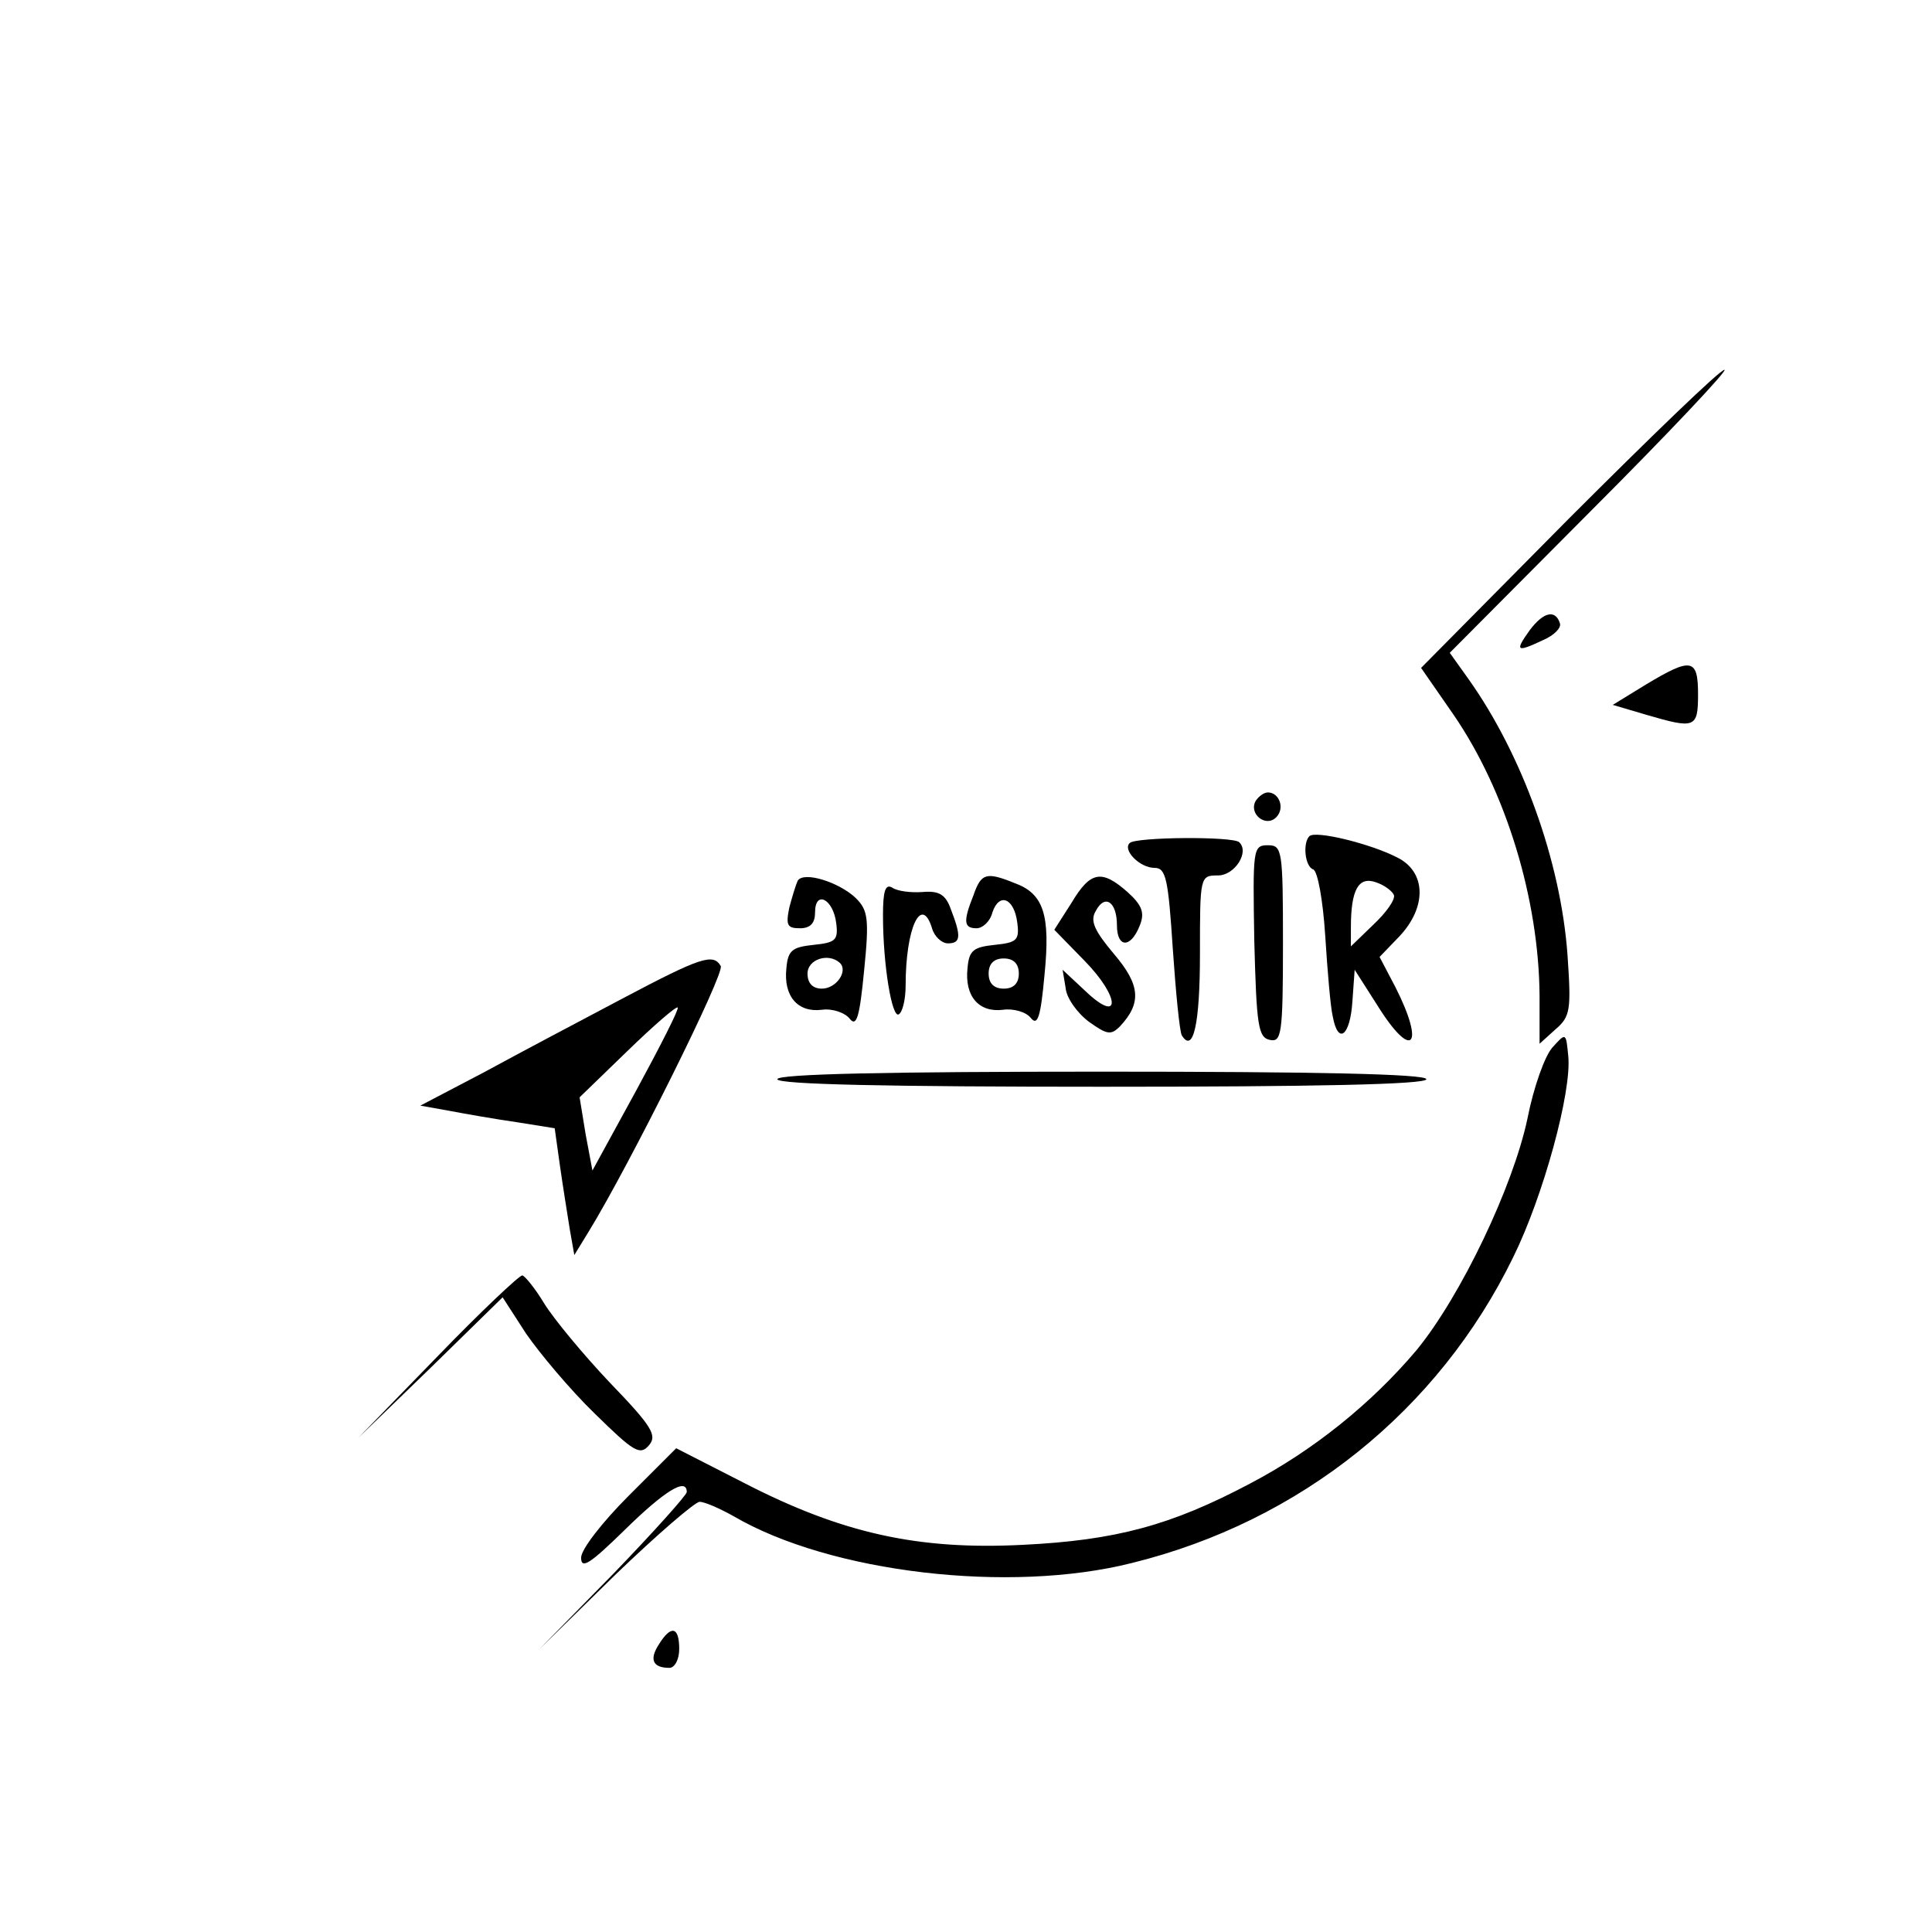
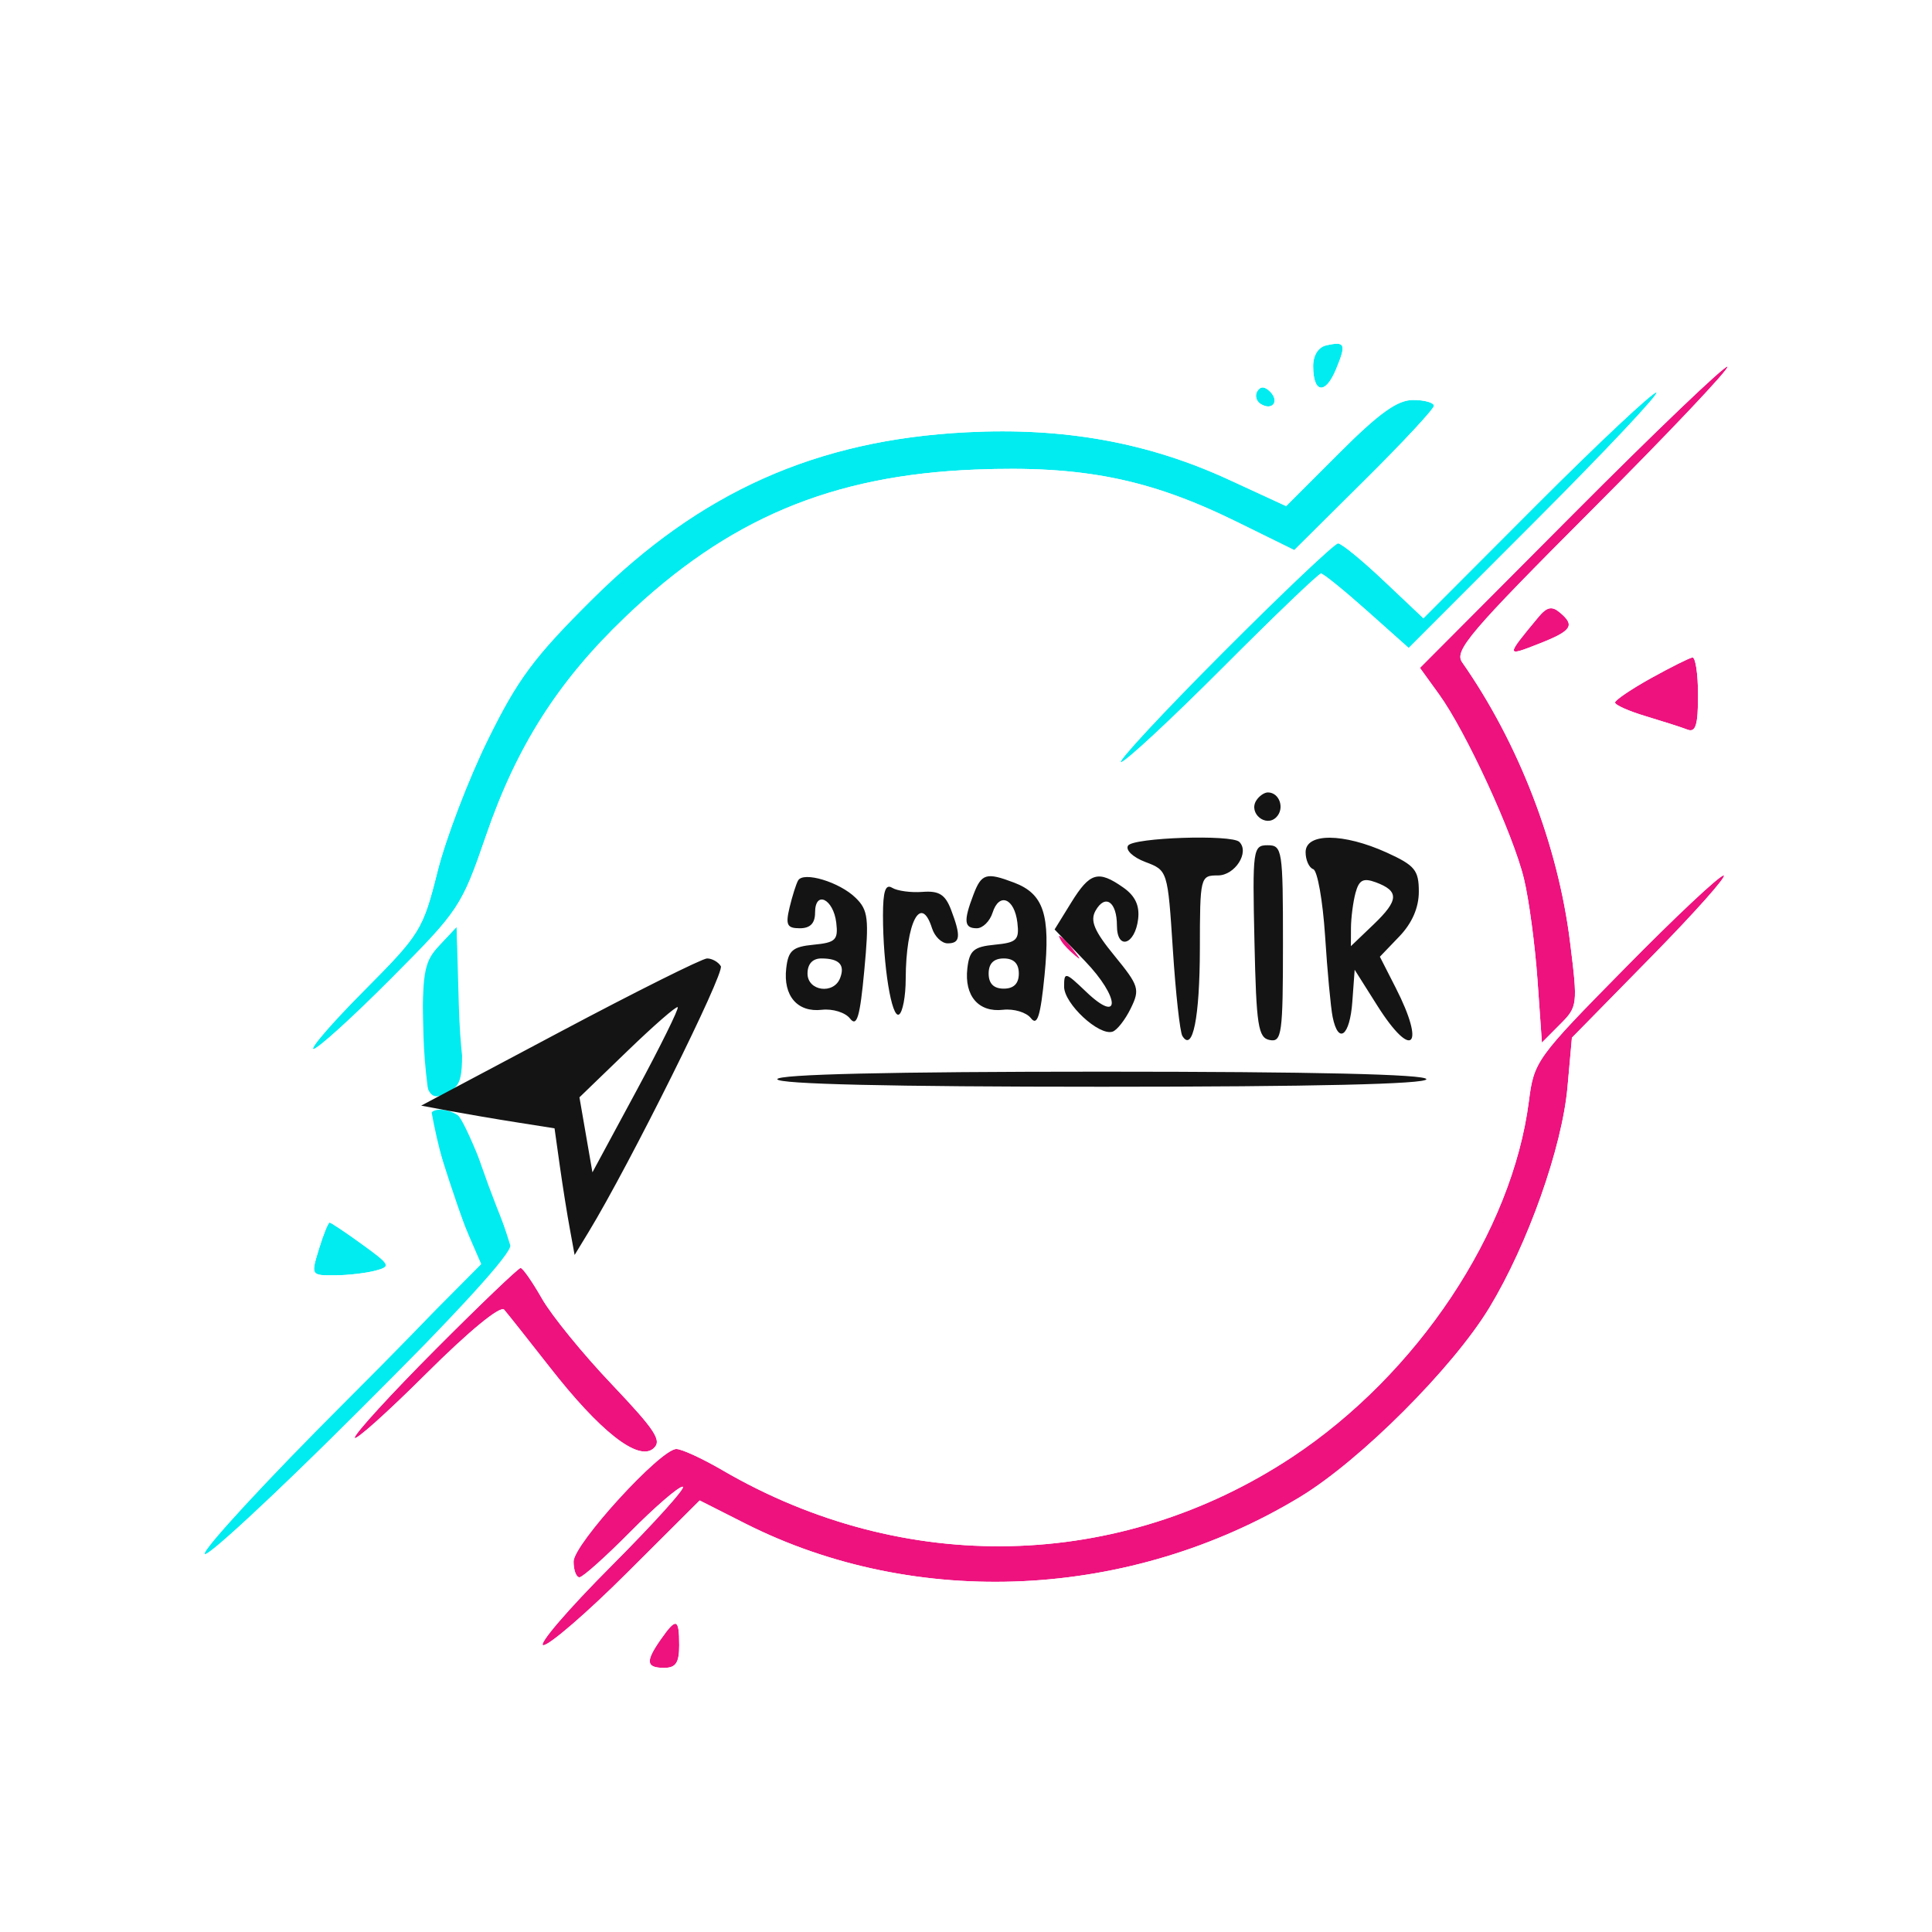
- <svg xmlns="http://www.w3.org/2000/svg" version="1.0" width="256pt" height="256pt" viewBox="0 0 256 256" preserveAspectRatio="xMidYMid meet">
-   <g transform="translate(0,256) scale(0.1,-0.1)" fill="#000000" stroke="none">
-     <path d="M2079 1873 l-196 -198 43 -62 c70 -102 113 -245 114 -372 l0 -64 21 19 c20 17 21 26 16 99 -9 124 -60 265 -131 365 l-25 35 187 188 c103 103 182 187 177 187 -6 0 -98 -89 -206 -197z" />
-     <path d="M2027 1725 c-20 -28 -18 -30 18 -13 14 6 24 16 22 22 -6 19 -22 15 -40 -9z" />
-     <path d="M2181 1653 l-44 -27 44 -13 c65 -19 69 -18 69 27 0 48 -9 49 -69 13z" />
-     <path d="M1664 1499 c-10 -17 13 -36 27 -22 12 12 4 33 -11 33 -5 0 -12 -5 -16 -11z" />
-     <path d="M1735 1452 c-9 -9 -6 -40 5 -44 6 -2 13 -41 16 -88 3 -47 7 -95 10 -107 7 -38 23 -26 26 20 l3 42 30 -47 c46 -74 64 -55 24 24 l-21 40 26 27 c37 39 36 86 -3 105 -35 18 -108 36 -116 28z m112 -78 c2 -6 -10 -23 -27 -39 l-30 -29 0 25 c0 50 10 68 33 60 12 -4 22 -12 24 -17z" />
-     <path d="M1497 1443 c-10 -9 13 -33 33 -33 15 0 18 -15 24 -107 4 -58 9 -110 12 -115 15 -24 24 14 24 108 0 103 0 104 24 104 22 0 42 31 28 44 -8 8 -137 7 -145 -1z" />
-     <path d="M1662 1313 c3 -112 5 -128 21 -131 15 -3 17 8 17 127 0 125 -1 131 -20 131 -20 0 -20 -5 -18 -127z" />
-     <path d="M1057 1393 c-2 -4 -7 -20 -11 -35 -5 -24 -3 -28 14 -28 14 0 20 7 20 21 0 30 24 18 28 -14 3 -23 -1 -26 -30 -29 -28 -3 -34 -7 -36 -31 -4 -37 15 -59 47 -55 14 2 31 -4 37 -12 9 -11 13 2 19 64 7 69 5 80 -11 96 -22 21 -69 36 -77 23z m56 -109 c11 -11 -5 -34 -24 -34 -12 0 -19 7 -19 20 0 19 28 28 43 14z" />
-     <path d="M1290 1374 c-14 -35 -13 -44 4 -44 8 0 18 9 21 21 9 27 29 19 33 -14 3 -23 -1 -26 -30 -29 -28 -3 -34 -7 -36 -31 -4 -37 15 -59 47 -55 14 2 31 -3 37 -11 9 -11 13 2 18 57 8 80 -1 108 -40 122 -37 15 -44 13 -54 -16z m60 -104 c0 -13 -7 -20 -20 -20 -13 0 -20 7 -20 20 0 13 7 20 20 20 13 0 20 -7 20 -20z" />
-     <path d="M1420 1364 l-23 -36 40 -41 c48 -49 48 -85 1 -40 l-30 28 4 -24 c1 -13 15 -33 31 -45 24 -17 29 -18 41 -6 29 31 27 55 -8 96 -26 31 -32 44 -24 57 12 23 28 12 28 -19 0 -30 18 -31 30 -1 7 17 4 27 -16 45 -34 30 -49 28 -74 -14z" />
-     <path d="M1170 1347 c0 -66 12 -137 21 -131 5 3 9 20 9 38 0 77 21 121 35 76 3 -11 13 -20 21 -20 17 0 18 9 4 45 -7 20 -16 25 -38 23 -15 -1 -33 1 -40 6 -9 5 -12 -5 -12 -37z" />
-     <path d="M825 1237 c-55 -29 -138 -73 -184 -98 l-84 -44 39 -7 c21 -4 61 -11 89 -15 l50 -8 7 -50 c4 -28 10 -65 13 -84 l6 -34 19 31 c54 88 181 343 175 352 -10 17 -26 12 -130 -43z m18 -122 l-58 -106 -9 48 -8 49 63 61 c35 34 65 60 67 58 2 -2 -23 -51 -55 -110z" />
-     <path d="M2057 1172 c-10 -11 -25 -53 -33 -94 -19 -90 -88 -235 -147 -307 -60 -71 -137 -133 -221 -177 -104 -55 -177 -75 -301 -81 -138 -7 -239 15 -369 82 l-90 46 -63 -63 c-35 -35 -63 -71 -63 -82 0 -16 12 -8 58 37 52 51 82 70 82 50 0 -4 -44 -53 -97 -108 l-98 -100 100 98 c55 53 106 97 112 97 7 0 27 -9 45 -19 128 -75 366 -103 528 -62 223 55 406 202 505 405 40 81 78 220 73 267 -3 31 -3 31 -21 11z" />
-     <path d="M1030 1130 c0 -7 150 -10 430 -10 280 0 430 3 430 10 0 7 -150 10 -430 10 -280 0 -430 -3 -430 -10z" />
-     <path d="M580 763 l-105 -108 96 93 95 93 31 -48 c18 -26 58 -74 91 -106 52 -51 60 -56 72 -42 11 13 4 25 -52 83 -35 37 -74 84 -87 105 -12 20 -26 37 -29 37 -4 0 -55 -48 -112 -107z" />
-     <path d="M873 381 c-13 -20 -8 -31 14 -31 7 0 13 11 13 25 0 30 -11 32 -27 6z" />
+ <svg xmlns="http://www.w3.org/2000/svg" width="100px" height="100px" viewBox="0 0 100 100" version="1.1">
+   <g id="surface1">
+     <path style=" stroke:none;fill-rule:evenodd;fill:rgb(0%,92.549%,94.118%);fill-opacity:1;" d="M 68.652 17.875 C 68.238 17.965 67.969 18.387 67.969 18.949 C 67.969 20.355 68.598 20.445 69.148 19.125 C 69.695 17.805 69.633 17.656 68.652 17.875 M 65.078 20.25 C 64.941 20.469 65.023 20.766 65.254 20.91 C 65.855 21.281 66.242 20.773 65.742 20.273 C 65.461 19.992 65.242 19.984 65.078 20.25 M 79.508 26.156 L 73.676 32 L 71.625 30.062 C 70.5 28.996 69.434 28.125 69.258 28.125 C 69.078 28.125 66.391 30.672 63.281 33.789 C 60.172 36.906 57.805 39.453 58.02 39.453 C 58.234 39.453 60.602 37.254 63.281 34.57 C 65.961 31.883 68.25 29.688 68.375 29.688 C 68.496 29.688 69.566 30.555 70.754 31.613 L 72.914 33.539 L 79.52 26.926 C 83.152 23.289 85.949 20.312 85.734 20.312 C 85.52 20.312 82.719 22.941 79.508 26.156 M 69.316 23.449 L 66.57 26.195 L 63.648 24.848 C 59.438 22.902 55.094 22.113 50.02 22.375 C 42.25 22.773 36.238 25.461 30.633 31.039 C 27.633 34.02 26.797 35.148 25.254 38.281 C 24.25 40.32 23.074 43.398 22.645 45.117 C 21.887 48.133 21.75 48.352 18.848 51.27 C 17.191 52.934 16.016 54.297 16.227 54.297 C 16.441 54.297 18.246 52.66 20.238 50.66 C 23.766 47.117 23.891 46.93 25.156 43.254 C 26.738 38.641 28.879 35.277 32.336 31.965 C 37.648 26.871 43.031 24.598 50.48 24.305 C 56 24.086 59.461 24.773 63.98 26.992 L 66.992 28.473 L 70.605 24.887 C 72.594 22.918 74.219 21.168 74.219 21.004 C 74.219 20.84 73.734 20.703 73.141 20.703 C 72.328 20.703 71.391 21.375 69.316 23.449 M 22.754 48.918 C 21.992 49.727 21.875 50.273 21.883 52.953 C 21.887 56.574 22.117 57.168 23.246 56.508 C 23.965 56.09 24.008 55.75 23.828 52.016 L 23.633 47.98 L 22.754 48.918 M 22.266 57.762 C 22.266 58.254 24.176 64.031 24.598 64.82 C 24.887 65.359 23.598 66.84 17.75 72.68 C 13.789 76.637 10.547 80.141 10.547 80.461 C 10.547 80.785 14.156 77.445 18.57 73.043 C 23.68 67.945 26.527 64.828 26.41 64.453 C 25.566 61.715 24.047 57.953 23.688 57.719 C 23.074 57.324 22.266 57.352 22.266 57.762 M 16.508 64.648 C 16.09 66.012 16.094 66.016 17.32 66.012 C 18 66.008 18.949 65.898 19.43 65.77 C 20.254 65.551 20.211 65.469 18.75 64.41 C 17.895 63.789 17.133 63.281 17.062 63.281 C 16.988 63.281 16.738 63.895 16.508 64.648 " />
+     <path style=" stroke:none;fill-rule:evenodd;fill:rgb(93.333%,7.059%,49.804%);fill-opacity:1;" d="M 81.359 26.676 L 73.496 34.57 L 74.484 35.938 C 75.871 37.852 78.324 43.18 78.879 45.484 C 79.137 46.547 79.449 48.887 79.578 50.688 L 79.809 53.965 L 80.742 53.027 C 81.66 52.113 81.672 52.016 81.266 48.758 C 80.641 43.734 78.613 38.473 75.68 34.277 C 75.258 33.68 76.082 32.715 82.406 26.383 C 86.371 22.414 89.523 19.082 89.418 18.973 C 89.309 18.867 85.684 22.332 81.359 26.676 M 79.633 31.934 C 77.926 33.992 77.926 34 79.656 33.32 C 81.367 32.648 81.547 32.375 80.723 31.691 C 80.324 31.359 80.062 31.418 79.633 31.934 M 85.449 35.105 C 84.43 35.672 83.594 36.238 83.594 36.363 C 83.594 36.492 84.316 36.812 85.195 37.074 C 86.078 37.34 87.047 37.648 87.344 37.766 C 87.77 37.926 87.891 37.527 87.891 35.98 C 87.891 34.883 87.758 34.004 87.598 34.031 C 87.438 34.055 86.469 34.539 85.449 35.105 M 84.117 50.098 C 79.508 54.773 79.398 54.93 79.133 57.008 C 78.266 63.762 73.367 71.125 66.879 75.418 C 57.941 81.324 46.793 81.578 37.387 76.094 C 36.355 75.492 35.285 75 35.008 75 C 34.184 75 29.688 79.926 29.688 80.824 C 29.688 81.273 29.824 81.641 29.992 81.641 C 30.16 81.641 31.34 80.586 32.617 79.297 C 33.895 78.008 35.113 76.953 35.332 76.953 C 35.551 76.953 33.891 78.797 31.641 81.055 C 29.391 83.309 27.809 85.156 28.125 85.156 C 28.438 85.156 30.391 83.473 32.457 81.41 L 36.215 77.664 L 38.586 78.863 C 47.438 83.328 58.508 82.797 67.289 77.484 C 70.414 75.59 75.199 70.805 77.094 67.68 C 79.086 64.387 80.852 59.398 81.133 56.277 L 81.363 53.711 L 85.484 49.512 C 87.75 47.203 89.43 45.312 89.215 45.312 C 89 45.312 86.707 47.465 84.117 50.098 M 54.688 48.586 C 54.688 48.664 54.996 48.973 55.371 49.27 C 55.992 49.754 56.004 49.742 55.52 49.121 C 55.008 48.469 54.688 48.266 54.688 48.586 M 22.551 69.832 C 20.246 72.145 18.359 74.207 18.359 74.414 C 18.359 74.621 20.027 73.129 22.062 71.102 C 24.281 68.891 25.902 67.562 26.094 67.789 C 26.273 67.996 27.328 69.328 28.438 70.746 C 31.035 74.078 33.016 75.641 33.809 74.984 C 34.289 74.582 33.957 74.066 31.672 71.656 C 30.18 70.09 28.555 68.094 28.055 67.219 C 27.555 66.344 27.059 65.629 26.945 65.629 C 26.836 65.625 24.859 67.516 22.551 69.832 M 34.203 84.852 C 33.398 86 33.434 86.328 34.375 86.328 C 34.984 86.328 35.156 86.066 35.156 85.156 C 35.156 83.758 35.004 83.707 34.203 84.852 " />
+     <path style=" stroke:none;fill-rule:evenodd;fill:rgb(100%,100%,100%);fill-opacity:1;" d="M 0 50 L 0 100.004 L 50.098 99.902 L 100.195 99.805 L 100.293 49.902 L 100.395 0 L 0 0 L 0 50 M 0.191 50.195 C 0.191 77.695 0.234 88.887 0.293 75.066 C 0.352 61.246 0.352 38.746 0.293 25.066 C 0.234 11.387 0.191 22.695 0.191 50.195 M 68.652 17.875 C 68.238 17.965 67.969 18.387 67.969 18.949 C 67.969 20.355 68.598 20.445 69.148 19.125 C 69.695 17.805 69.633 17.656 68.652 17.875 M 81.359 26.676 L 73.496 34.57 L 74.484 35.938 C 75.871 37.852 78.324 43.18 78.879 45.484 C 79.137 46.547 79.449 48.887 79.578 50.688 L 79.809 53.965 L 80.742 53.027 C 81.66 52.113 81.672 52.016 81.266 48.758 C 80.641 43.734 78.613 38.473 75.68 34.277 C 75.258 33.68 76.082 32.715 82.406 26.383 C 86.371 22.414 89.523 19.082 89.418 18.973 C 89.309 18.867 85.684 22.332 81.359 26.676 M 65.078 20.25 C 64.941 20.469 65.023 20.766 65.254 20.91 C 65.855 21.281 66.242 20.773 65.742 20.273 C 65.461 19.992 65.242 19.984 65.078 20.25 M 79.508 26.156 L 73.676 32 L 71.625 30.062 C 70.5 28.996 69.434 28.125 69.258 28.125 C 69.078 28.125 66.391 30.672 63.281 33.789 C 60.172 36.906 57.805 39.453 58.02 39.453 C 58.234 39.453 60.602 37.254 63.281 34.57 C 65.961 31.883 68.25 29.688 68.375 29.688 C 68.496 29.688 69.566 30.555 70.754 31.613 L 72.914 33.539 L 79.52 26.926 C 83.152 23.289 85.949 20.312 85.734 20.312 C 85.52 20.312 82.719 22.941 79.508 26.156 M 69.316 23.449 L 66.57 26.195 L 63.648 24.848 C 59.438 22.902 55.094 22.113 50.02 22.375 C 42.25 22.773 36.238 25.461 30.633 31.039 C 27.633 34.02 26.797 35.148 25.254 38.281 C 24.25 40.32 23.074 43.398 22.645 45.117 C 21.887 48.133 21.75 48.352 18.848 51.27 C 17.191 52.934 16.016 54.297 16.227 54.297 C 16.441 54.297 18.246 52.66 20.238 50.66 C 23.766 47.117 23.891 46.93 25.156 43.254 C 26.738 38.641 28.879 35.277 32.336 31.965 C 37.648 26.871 43.031 24.598 50.48 24.305 C 56 24.086 59.461 24.773 63.98 26.992 L 66.992 28.473 L 70.605 24.887 C 72.594 22.918 74.219 21.168 74.219 21.004 C 74.219 20.84 73.734 20.703 73.141 20.703 C 72.328 20.703 71.391 21.375 69.316 23.449 M 79.633 31.934 C 77.926 33.992 77.926 34 79.656 33.32 C 81.367 32.648 81.547 32.375 80.723 31.691 C 80.324 31.359 80.062 31.418 79.633 31.934 M 85.449 35.105 C 84.43 35.672 83.594 36.238 83.594 36.363 C 83.594 36.492 84.316 36.812 85.195 37.074 C 86.078 37.34 87.047 37.648 87.344 37.766 C 87.77 37.926 87.891 37.527 87.891 35.98 C 87.891 34.883 87.758 34.004 87.598 34.031 C 87.438 34.055 86.469 34.539 85.449 35.105 M 65.113 41.27 C 64.559 41.82 64.871 42.578 65.652 42.578 C 66.199 42.578 66.422 42.367 66.336 41.926 C 66.199 41.207 65.531 40.848 65.113 41.27 M 67.793 43.273 C 67.43 43.637 67.555 44.848 67.969 44.988 C 68.184 45.059 68.492 46.949 68.652 49.188 C 68.836 51.754 69.117 53.312 69.41 53.41 C 69.711 53.512 69.918 52.969 69.996 51.879 L 70.117 50.195 L 71.289 52.051 C 73.09 54.902 73.809 54.191 72.234 51.113 L 71.422 49.52 L 72.43 48.469 C 73.867 46.973 73.809 45.133 72.305 44.355 C 70.957 43.66 68.094 42.973 67.793 43.273 M 58.203 43.953 C 58.203 44.297 58.676 44.645 59.32 44.773 L 60.438 44.996 L 60.703 49.125 C 60.852 51.395 61.062 53.402 61.176 53.586 C 61.773 54.551 62.109 53.035 62.109 49.391 C 62.109 45.352 62.117 45.312 63.043 45.312 C 63.973 45.312 64.656 44.395 64.234 43.715 C 64.117 43.52 62.707 43.359 61.109 43.359 C 58.766 43.359 58.203 43.477 58.203 43.953 M 65.113 43.613 C 64.965 43.758 64.844 46.137 64.844 48.895 C 64.844 53.672 64.883 53.906 65.637 53.906 C 66.398 53.906 66.426 53.707 66.32 48.762 C 66.219 43.977 65.938 42.785 65.113 43.613 M 41.008 46.312 C 40.457 47.754 40.527 48.047 41.406 48.047 C 41.938 48.047 42.188 47.785 42.188 47.234 C 42.188 46.066 43.137 46.523 43.285 47.758 C 43.391 48.652 43.25 48.789 42.113 48.898 C 41.023 49.004 40.801 49.195 40.695 50.121 C 40.531 51.539 41.223 52.344 42.602 52.344 C 43.207 52.344 43.844 52.562 44.012 52.832 C 44.367 53.406 44.863 51.023 44.898 48.562 C 44.918 47.25 44.719 46.773 43.891 46.121 C 42.496 45.023 41.469 45.094 41.008 46.312 M 50.383 46.312 C 49.832 47.758 49.902 48.047 50.805 48.047 C 51.246 48.047 51.523 47.906 51.414 47.734 C 51.105 47.234 51.824 46.359 52.301 46.652 C 52.539 46.801 52.734 47.34 52.734 47.852 C 52.734 48.613 52.508 48.801 51.465 48.902 C 50.398 49.004 50.176 49.199 50.07 50.121 C 49.906 51.539 50.598 52.344 51.977 52.344 C 52.582 52.344 53.219 52.562 53.391 52.832 C 53.715 53.344 54.215 50.887 54.27 48.516 C 54.324 45.98 51.184 44.203 50.383 46.312 M 55.465 46.582 C 54.41 48.309 54.461 48.516 56.234 49.941 C 57.254 50.762 57.703 51.391 57.551 51.789 C 57.363 52.281 57.109 52.191 56.164 51.293 L 55.008 50.195 L 55.141 51.133 C 55.215 51.648 55.77 52.438 56.379 52.891 L 57.488 53.711 L 58.234 52.789 C 59.254 51.535 59.191 51.164 57.656 49.367 C 56.625 48.164 56.41 47.664 56.703 47.141 C 57.195 46.262 57.812 46.668 57.812 47.875 C 57.812 49.07 58.504 49.117 58.969 47.949 C 59.25 47.246 59.125 46.895 58.348 46.191 C 57.031 44.996 56.379 45.086 55.465 46.582 M 70.156 46.578 C 69.699 48.875 69.883 49.094 71.117 47.734 C 72.355 46.375 72.359 45.922 71.141 45.602 C 70.555 45.449 70.34 45.664 70.156 46.578 M 84.117 50.098 C 79.508 54.773 79.398 54.93 79.133 57.008 C 78.266 63.762 73.367 71.125 66.879 75.418 C 57.941 81.324 46.793 81.578 37.387 76.094 C 36.355 75.492 35.285 75 35.008 75 C 34.184 75 29.688 79.926 29.688 80.824 C 29.688 81.273 29.824 81.641 29.992 81.641 C 30.16 81.641 31.34 80.586 32.617 79.297 C 33.895 78.008 35.113 76.953 35.332 76.953 C 35.551 76.953 33.891 78.797 31.641 81.055 C 29.391 83.309 27.809 85.156 28.125 85.156 C 28.438 85.156 30.391 83.473 32.457 81.41 L 36.215 77.664 L 38.586 78.863 C 47.438 83.328 58.508 82.797 67.289 77.484 C 70.414 75.59 75.199 70.805 77.094 67.68 C 79.086 64.387 80.852 59.398 81.133 56.277 L 81.363 53.711 L 85.484 49.512 C 87.75 47.203 89.43 45.312 89.215 45.312 C 89 45.312 86.707 47.465 84.117 50.098 M 45.75 48.121 C 45.805 51.008 46.246 53.227 46.59 52.344 C 46.715 52.02 46.93 50.746 47.07 49.512 C 47.324 47.227 47.797 46.641 48.242 48.047 C 48.379 48.477 48.742 48.828 49.051 48.828 C 49.711 48.828 49.746 48.457 49.227 47.09 C 48.926 46.301 48.605 46.098 47.75 46.164 C 47.148 46.211 46.441 46.113 46.18 45.953 C 45.82 45.73 45.715 46.273 45.75 48.121 M 22.719 48.953 C 21.879 49.852 21.816 50.211 21.918 53.578 C 22.027 57.102 22.836 60.637 24.316 64.062 L 24.91 65.43 L 17.68 72.707 C 13.703 76.711 10.516 80.184 10.598 80.426 C 10.68 80.668 14.328 77.277 18.711 72.891 L 26.676 64.918 L 25.695 62.441 C 25.16 61.078 24.598 59.461 24.453 58.848 L 24.184 57.734 L 26.254 58.012 C 27.391 58.168 28.434 58.359 28.574 58.441 C 28.711 58.523 28.953 59.867 29.105 61.426 C 29.258 62.984 29.477 64.414 29.59 64.602 C 29.836 65.016 31.539 62.098 35 55.328 C 36.945 51.531 37.461 50.195 37.117 49.859 C 36.777 49.523 35.168 50.188 30.625 52.539 C 27.305 54.258 24.422 55.719 24.223 55.789 C 24.016 55.859 23.809 54.188 23.746 51.949 L 23.633 47.98 L 22.719 48.953 M 41.871 50.289 C 42.066 51.305 43.359 51.422 43.359 50.418 C 43.359 49.859 43.109 49.609 42.551 49.609 C 41.992 49.609 41.781 49.82 41.871 50.289 M 51.172 50.391 C 51.172 50.91 51.434 51.172 51.953 51.172 C 52.473 51.172 52.734 50.91 52.734 50.391 C 52.734 49.871 52.473 49.609 51.953 49.609 C 51.434 49.609 51.172 49.871 51.172 50.391 M 32.449 54.465 L 29.98 56.957 L 30.32 58.797 L 30.664 60.637 L 32.906 56.422 C 34.141 54.102 35.094 52.152 35.031 52.09 C 34.969 52.027 33.805 53.094 32.449 54.465 M 40.234 55.859 C 40.234 56.113 46.094 56.25 57.031 56.25 C 67.969 56.25 73.828 56.113 73.828 55.859 C 73.828 55.605 67.969 55.469 57.031 55.469 C 46.094 55.469 40.234 55.605 40.234 55.859 M 16.508 64.648 C 16.09 66.012 16.094 66.016 17.32 66.012 C 18 66.008 18.949 65.898 19.43 65.77 C 20.254 65.551 20.211 65.469 18.75 64.41 C 17.895 63.789 17.133 63.281 17.062 63.281 C 16.988 63.281 16.738 63.895 16.508 64.648 M 22.551 69.832 C 20.246 72.145 18.359 74.207 18.359 74.414 C 18.359 74.621 20.027 73.129 22.062 71.102 C 24.281 68.891 25.902 67.562 26.094 67.789 C 26.273 67.996 27.328 69.328 28.438 70.746 C 31.035 74.078 33.016 75.641 33.809 74.984 C 34.289 74.582 33.957 74.066 31.672 71.656 C 30.18 70.09 28.555 68.094 28.055 67.219 C 27.555 66.344 27.059 65.629 26.945 65.629 C 26.836 65.625 24.859 67.516 22.551 69.832 M 34.203 84.852 C 33.398 86 33.434 86.328 34.375 86.328 C 34.984 86.328 35.156 86.066 35.156 85.156 C 35.156 83.758 35.004 83.707 34.203 84.852 " />
+     <path style=" stroke:none;fill-rule:evenodd;fill:rgb(7.843%,7.843%,7.843%);fill-opacity:1;" d="M 65.02 41.441 C 64.617 42.094 65.52 42.84 66.059 42.301 C 66.512 41.848 66.227 41.016 65.625 41.016 C 65.438 41.016 65.164 41.207 65.02 41.441 M 58.387 43.77 C 58.246 44 58.645 44.375 59.285 44.617 C 60.438 45.051 60.441 45.062 60.707 49.152 C 60.852 51.406 61.074 53.418 61.199 53.621 C 61.734 54.488 62.098 52.672 62.105 49.121 C 62.109 45.371 62.125 45.312 63.039 45.312 C 63.922 45.312 64.688 44.113 64.148 43.578 C 63.754 43.18 58.645 43.352 58.387 43.77 M 67.578 44.109 C 67.578 44.52 67.758 44.914 67.973 44.988 C 68.191 45.062 68.465 46.613 68.586 48.438 C 68.703 50.266 68.879 52.152 68.977 52.637 C 69.27 54.086 69.867 53.629 69.996 51.855 L 70.117 50.195 L 71.289 52.051 C 73.09 54.902 73.809 54.191 72.234 51.113 L 71.422 49.52 L 72.43 48.469 C 73.09 47.781 73.438 46.98 73.438 46.152 C 73.438 45.039 73.234 44.793 71.777 44.129 C 69.535 43.113 67.578 43.102 67.578 44.109 M 64.93 48.727 C 65.027 53.102 65.121 53.719 65.723 53.832 C 66.344 53.953 66.406 53.512 66.406 48.855 C 66.406 43.984 66.371 43.75 65.613 43.75 C 64.852 43.75 64.824 43.949 64.93 48.727 M 41.309 45.574 C 41.207 45.754 41.008 46.383 40.867 46.973 C 40.652 47.875 40.738 48.047 41.398 48.047 C 41.938 48.047 42.188 47.789 42.188 47.234 C 42.188 46.066 43.137 46.523 43.285 47.758 C 43.391 48.652 43.25 48.789 42.113 48.898 C 41.023 49.004 40.801 49.195 40.695 50.121 C 40.531 51.547 41.277 52.414 42.543 52.266 C 43.102 52.203 43.758 52.406 44 52.723 C 44.352 53.172 44.512 52.641 44.734 50.242 C 44.988 47.547 44.938 47.105 44.289 46.473 C 43.453 45.652 41.582 45.09 41.309 45.574 M 50.383 46.312 C 49.863 47.676 49.902 48.047 50.559 48.047 C 50.867 48.047 51.234 47.684 51.375 47.242 C 51.715 46.172 52.508 46.488 52.66 47.758 C 52.766 48.652 52.625 48.789 51.488 48.898 C 50.398 49.004 50.176 49.195 50.07 50.121 C 49.906 51.547 50.652 52.414 51.918 52.266 C 52.477 52.203 53.125 52.398 53.359 52.699 C 53.691 53.125 53.855 52.605 54.066 50.469 C 54.375 47.34 54.02 46.266 52.488 45.684 C 51.047 45.137 50.801 45.211 50.383 46.312 M 55.449 46.711 L 54.586 48.109 L 56.152 49.738 C 57.977 51.633 58.023 53.066 56.207 51.324 C 55.137 50.301 55.078 50.289 55.078 51.07 C 55.078 51.953 56.883 53.629 57.586 53.398 C 57.816 53.324 58.242 52.781 58.527 52.195 C 59.012 51.207 58.953 51.02 57.688 49.473 C 56.637 48.191 56.414 47.66 56.703 47.141 C 57.203 46.25 57.812 46.672 57.812 47.906 C 57.812 49.203 58.75 48.914 58.91 47.566 C 58.992 46.871 58.754 46.367 58.141 45.938 C 56.844 45.027 56.414 45.152 55.449 46.711 M 70.16 46.219 C 70.035 46.688 69.93 47.5 69.926 48.023 L 69.922 48.973 L 71.102 47.844 C 72.406 46.594 72.43 46.121 71.211 45.668 C 70.559 45.43 70.344 45.543 70.16 46.219 M 45.703 47.383 C 45.703 49.977 46.152 52.742 46.535 52.508 C 46.723 52.391 46.879 51.562 46.879 50.66 C 46.891 47.734 47.668 46.238 48.242 48.047 C 48.379 48.477 48.742 48.828 49.051 48.828 C 49.711 48.828 49.746 48.457 49.227 47.09 C 48.926 46.301 48.605 46.098 47.75 46.164 C 47.148 46.211 46.441 46.113 46.18 45.953 C 45.832 45.738 45.703 46.125 45.703 47.383 M 28.965 53.422 L 21.801 57.227 L 23.301 57.508 C 24.129 57.66 25.68 57.926 26.754 58.094 L 28.703 58.402 L 28.977 60.355 C 29.129 61.426 29.363 62.902 29.5 63.633 L 29.742 64.957 L 30.469 63.762 C 32.578 60.293 37.523 50.355 37.309 50.008 C 37.176 49.789 36.855 49.609 36.598 49.609 C 36.344 49.613 32.906 51.328 28.965 53.422 M 41.797 50.391 C 41.797 51.301 43.156 51.488 43.484 50.625 C 43.75 49.938 43.434 49.609 42.512 49.609 C 42.059 49.609 41.797 49.895 41.797 50.391 M 51.172 50.391 C 51.172 50.91 51.434 51.172 51.953 51.172 C 52.473 51.172 52.734 50.91 52.734 50.391 C 52.734 49.871 52.473 49.609 51.953 49.609 C 51.434 49.609 51.172 49.871 51.172 50.391 M 32.473 54.402 L 29.992 56.797 L 30.664 60.68 L 32.934 56.473 C 34.184 54.156 35.148 52.203 35.078 52.133 C 35.008 52.062 33.836 53.086 32.473 54.402 M 40.234 55.859 C 40.234 56.113 46.094 56.25 57.031 56.25 C 67.969 56.25 73.828 56.113 73.828 55.859 C 73.828 55.605 67.969 55.469 57.031 55.469 C 46.094 55.469 40.234 55.605 40.234 55.859 " />
  </g>
</svg>
